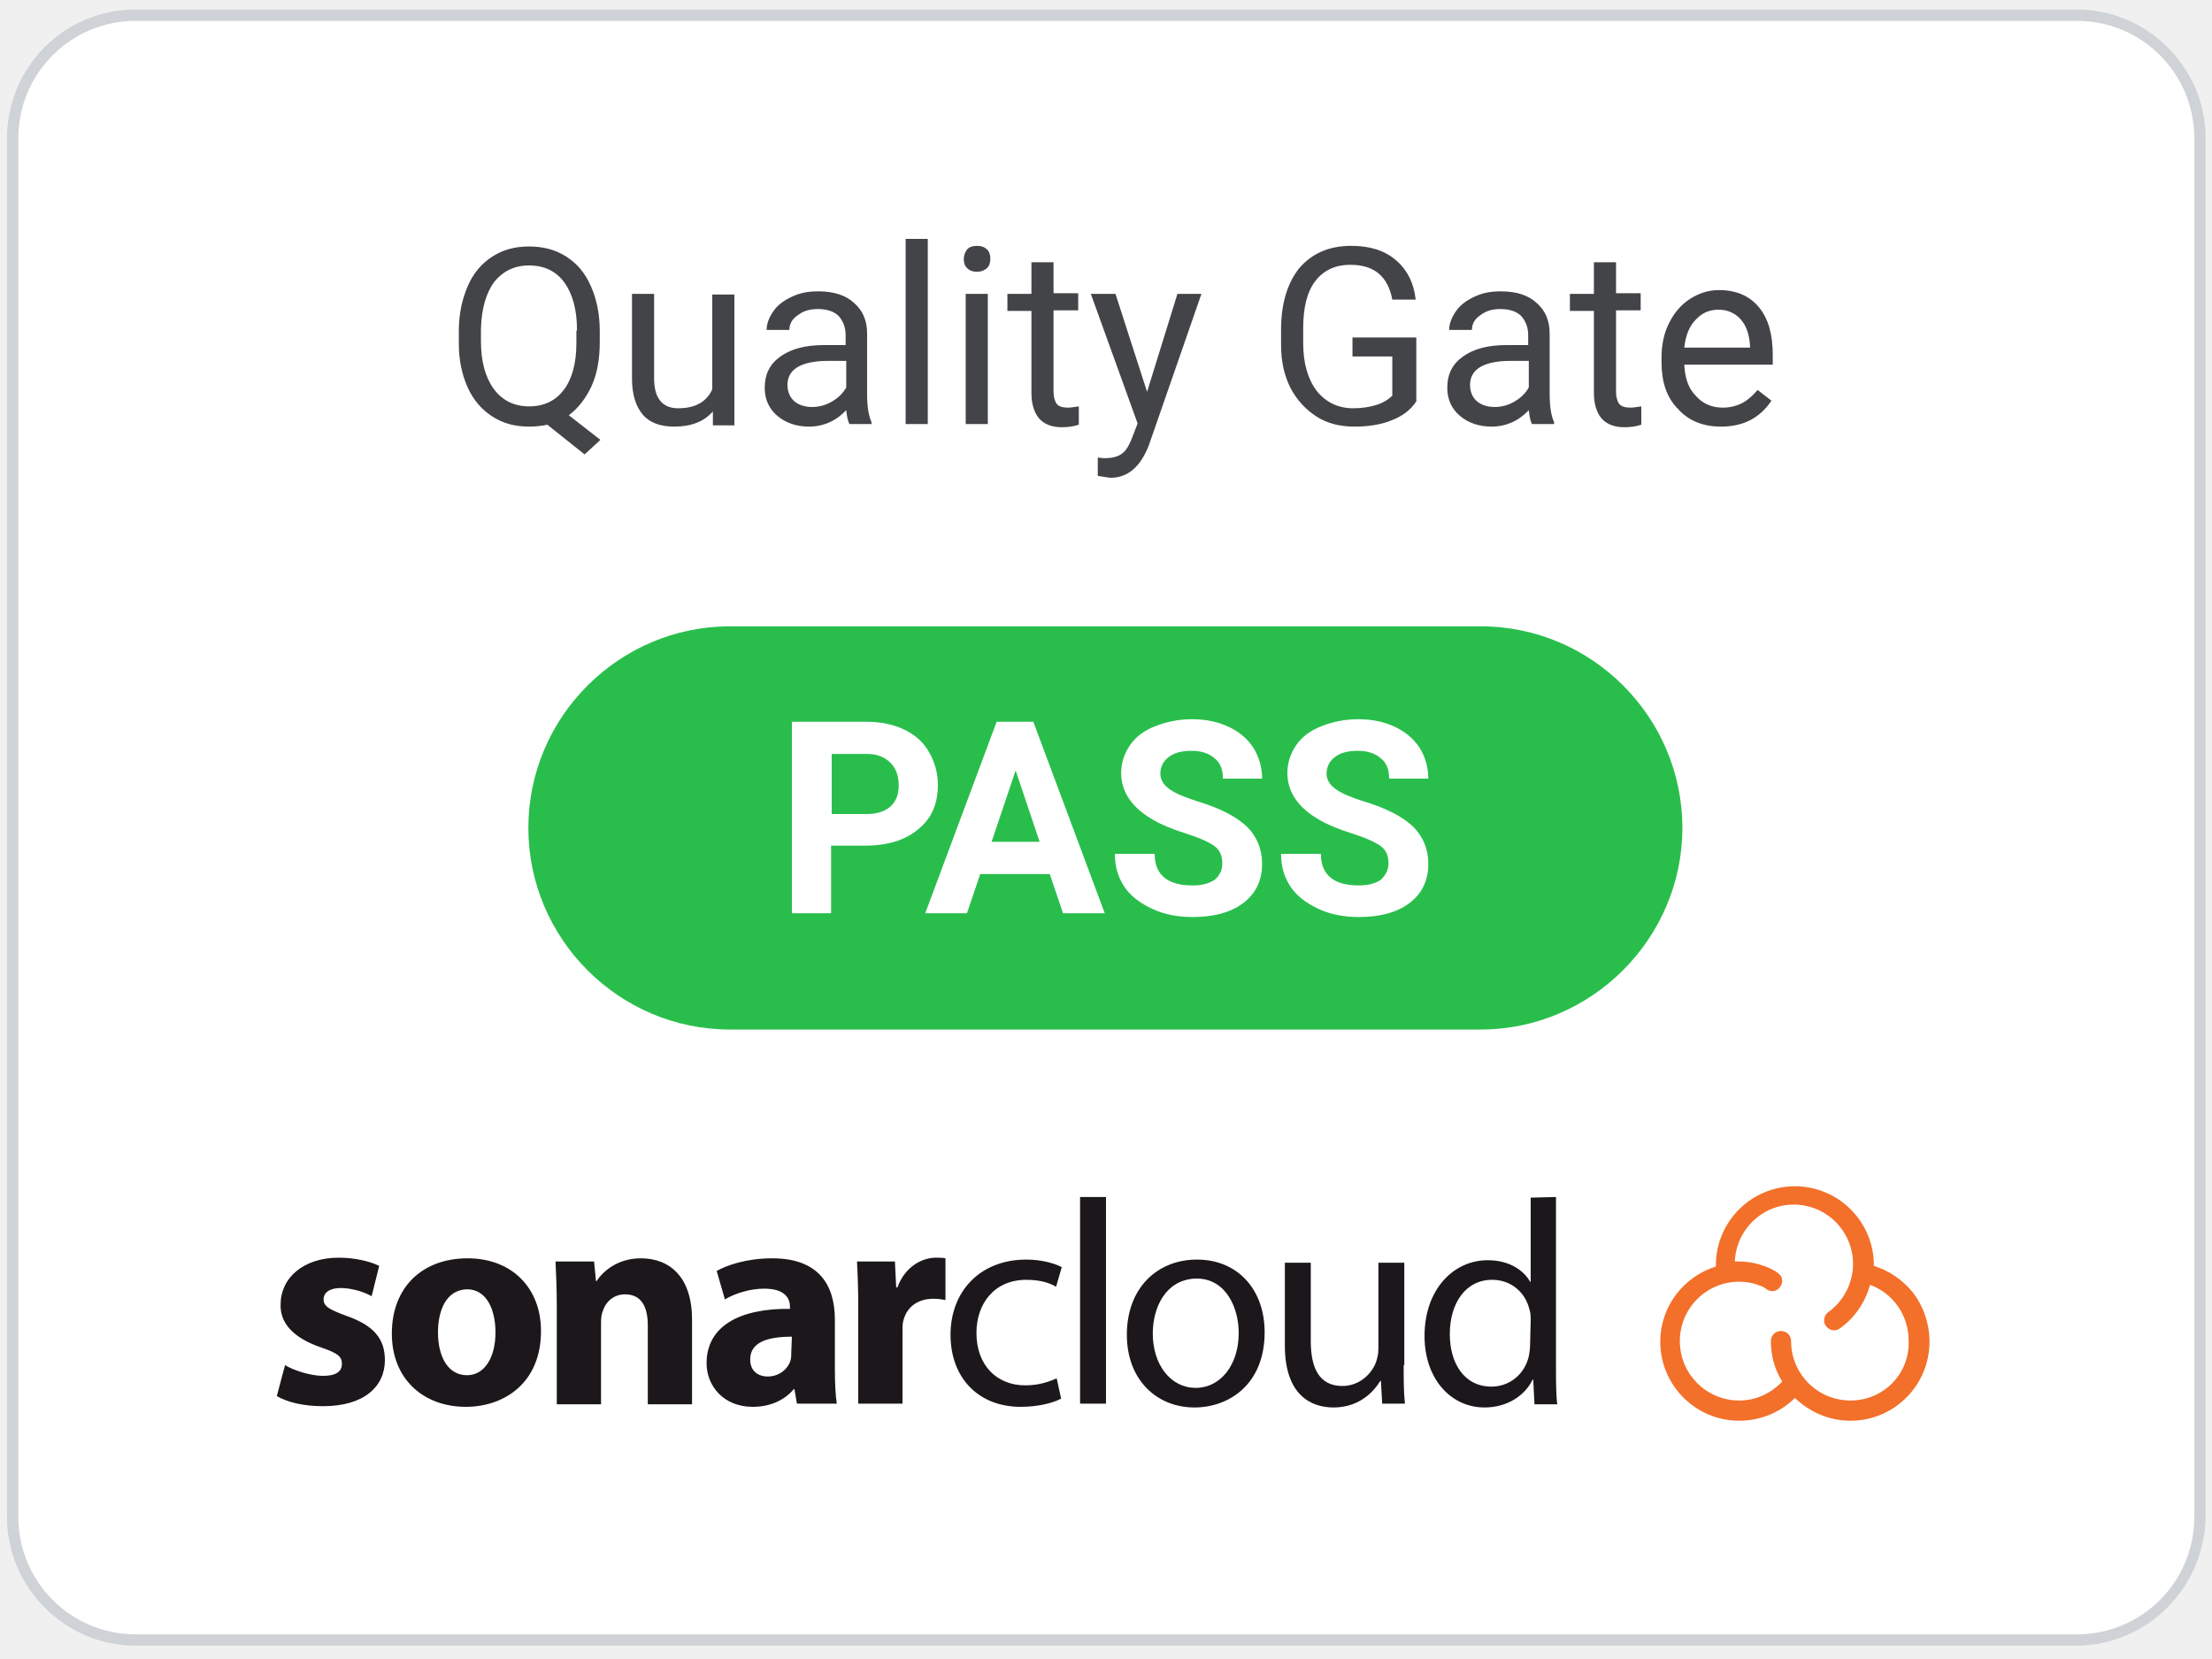
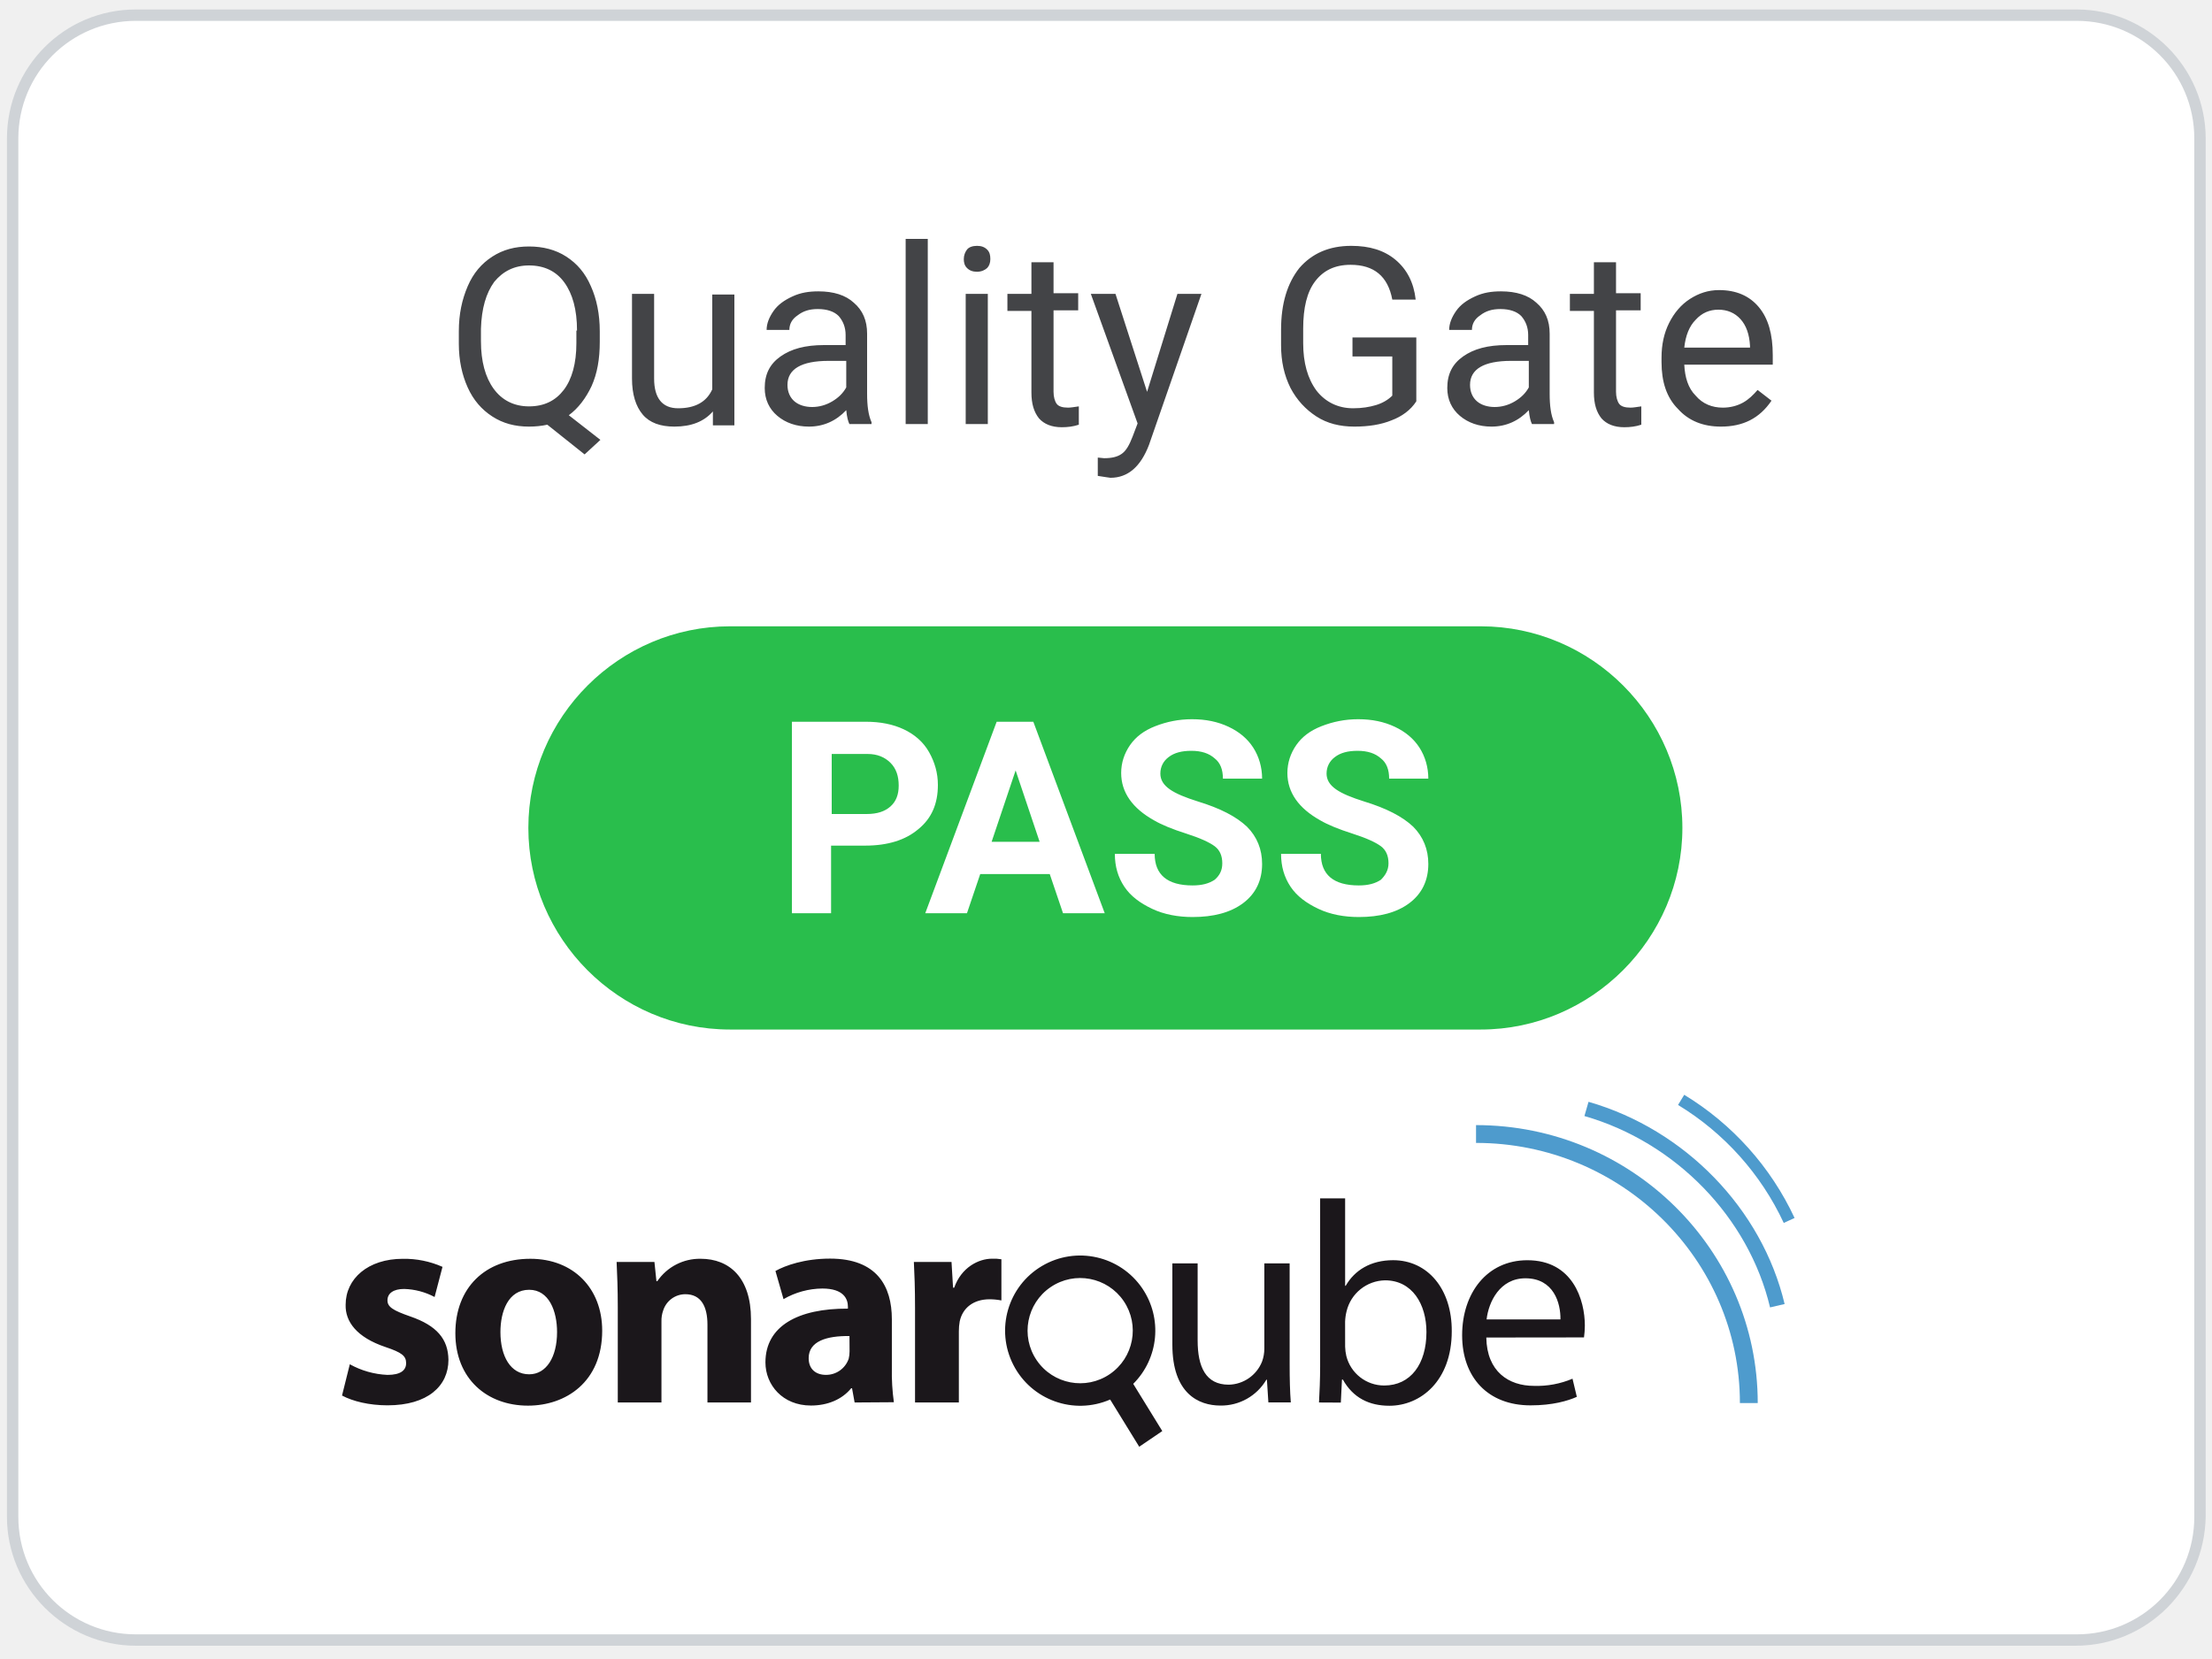
- <svg xmlns="http://www.w3.org/2000/svg" viewBox="0 0 350 262.5" width="128px" height="96px">
+ <svg xmlns="http://www.w3.org/2000/svg" viewBox="0 0 350 262.5" width="128" height="96">
  <path fill="#fff" d="M328.4 259.5H21.5C10.9 259.5 2 250.8 2 240V21.9C2 11.3 10.7 2.4 21.5 2.4h307.1c10.6 0 19.5 8.7 19.5 19.5V240c-.2 10.8-8.8 19.5-19.7 19.5z" />
  <path fill="#cfd3d7" d="M328.4 260.4H21.5c-11.2 0-20.4-9.2-20.4-20.4V21.9c0-11.2 9-20.4 20.4-20.4h307.1c11.2 0 20.4 9.2 20.4 20.4V240c-.2 11.2-9.2 20.4-20.6 20.4zM21.5 3.3c-10.3 0-18.6 8.3-18.6 18.6V240c0 10.3 8.3 18.6 18.6 18.6h307.1c10.3 0 18.6-8.3 18.6-18.6V21.9c0-10.3-8.3-18.6-18.6-18.6H21.5z" />
-   <path fill="#434447" d="M94.9 54.1c0 2.7-.4 5-1.3 7-.9 1.9-2.1 3.5-3.6 4.6l5 3.9-2.5 2.3-5.9-4.7c-.9.2-1.9.3-2.9.3-2.2 0-4.1-.5-5.8-1.6-1.7-1.1-3-2.6-3.9-4.6-.9-2-1.4-4.3-1.4-6.9v-2c0-2.7.5-5 1.4-7.1.9-2.1 2.2-3.6 3.9-4.7s3.6-1.6 5.8-1.6c2.2 0 4.2.5 5.9 1.6 1.7 1.1 3 2.6 3.9 4.7.9 2 1.4 4.4 1.4 7.1v1.7zm-3.6-1.8c0-3.3-.7-5.8-2-7.6-1.3-1.8-3.2-2.7-5.6-2.7-2.3 0-4.1.9-5.5 2.6-1.3 1.8-2 4.2-2.1 7.4v2c0 3.2.7 5.7 2 7.5 1.3 1.8 3.2 2.8 5.6 2.8s4.2-.9 5.5-2.6c1.3-1.7 2-4.2 2-7.4v-2zM112.8 65.1c-1.4 1.6-3.4 2.4-6.1 2.4-2.2 0-3.9-.6-5-1.9s-1.7-3.2-1.7-5.7V46.5h3.5v13.4c0 3.1 1.3 4.7 3.8 4.7 2.7 0 4.5-1 5.4-3v-15h3.5v20.7h-3.4v-2.2zM134.4 67.1c-.2-.4-.4-1.1-.5-2.2-1.6 1.7-3.6 2.6-5.9 2.6-2 0-3.7-.6-5-1.7s-2-2.6-2-4.4c0-2.2.8-3.8 2.5-5s3.9-1.8 6.9-1.8h3.4V53c0-1.2-.4-2.2-1.1-3-.7-.7-1.8-1.1-3.3-1.1-1.3 0-2.3.3-3.2 1-.9.6-1.3 1.4-1.3 2.3h-3.6c0-1 .4-2 1.1-3 .7-1 1.7-1.7 3-2.3 1.3-.6 2.6-.8 4.1-.8 2.4 0 4.3.6 5.6 1.8 1.4 1.2 2.1 2.8 2.1 4.9v9.5c0 1.9.2 3.4.7 4.5v.3h-3.5zm-5.9-2.7c1.1 0 2.2-.3 3.2-.9 1-.6 1.7-1.3 2.2-2.2v-4.2h-2.8c-4.3 0-6.5 1.3-6.5 3.8 0 1.1.4 2 1.1 2.6.7.6 1.7.9 2.8.9zM146.8 67.1h-3.5V37.8h3.5v29.3zM152.5 41c0-.6.2-1.1.5-1.5s.9-.6 1.6-.6 1.2.2 1.6.6.5.9.5 1.5-.2 1.1-.5 1.4-.9.6-1.6.6-1.2-.2-1.6-.6-.5-.9-.5-1.4zm3.8 26.1h-3.5V46.5h3.5v20.6zM166.7 41.4v5h3.9v2.7h-3.9V62c0 .8.2 1.5.5 1.9.3.4.9.6 1.8.6.4 0 1-.1 1.7-.2v2.9c-.9.3-1.8.4-2.7.4-1.6 0-2.8-.5-3.6-1.4-.8-1-1.2-2.3-1.2-4.1V49.2h-3.8v-2.7h3.8v-5h3.5zM181.5 62l4.8-15.5h3.8l-8.3 23.9c-1.3 3.4-3.3 5.2-6.1 5.2l-.7-.1-1.3-.2v-2.9l1 .1c1.2 0 2.1-.2 2.8-.7s1.2-1.4 1.7-2.7l.8-2.1-7.4-20.5h3.9l5 15.5zM224.1 63.5c-.9 1.4-2.3 2.4-3.9 3-1.7.7-3.7 1-5.9 1-2.3 0-4.3-.5-6-1.6s-3.1-2.6-4.1-4.5c-1-2-1.5-4.2-1.5-6.8v-2.4c0-4.2 1-7.4 2.9-9.8 2-2.3 4.7-3.5 8.2-3.5 2.9 0 5.2.7 7 2.2 1.8 1.5 2.9 3.6 3.2 6.3h-3.7c-.7-3.7-2.9-5.5-6.6-5.5-2.5 0-4.3.9-5.6 2.6-1.3 1.7-1.9 4.2-1.9 7.5v2.3c0 3.1.7 5.6 2.1 7.5 1.4 1.8 3.4 2.8 5.8 2.8 1.4 0 2.6-.2 3.6-.5s1.9-.8 2.6-1.5v-6.2H214v-3h10.1v10.1zM242.4 67.1c-.2-.4-.4-1.1-.5-2.2-1.6 1.7-3.6 2.6-5.9 2.6-2 0-3.7-.6-5-1.7s-2-2.6-2-4.4c0-2.2.8-3.8 2.5-5s3.9-1.8 6.9-1.8h3.4V53c0-1.2-.4-2.2-1.1-3-.7-.7-1.8-1.1-3.3-1.1-1.3 0-2.3.3-3.2 1-.9.6-1.3 1.4-1.3 2.3h-3.6c0-1 .4-2 1.1-3 .7-1 1.7-1.7 3-2.3 1.3-.6 2.6-.8 4.1-.8 2.4 0 4.3.6 5.6 1.8 1.4 1.2 2.1 2.8 2.1 4.9v9.5c0 1.9.2 3.4.7 4.5v.3h-3.5zm-5.9-2.7c1.1 0 2.2-.3 3.2-.9 1-.6 1.7-1.3 2.2-2.2v-4.2h-2.8c-4.3 0-6.5 1.3-6.5 3.8 0 1.1.4 2 1.1 2.6.7.6 1.7.9 2.8.9zM255.7 41.4v5h3.9v2.7h-3.9V62c0 .8.2 1.5.5 1.9.3.4.9.6 1.8.6.4 0 1-.1 1.7-.2v2.9c-.9.3-1.8.4-2.7.4-1.6 0-2.8-.5-3.6-1.4-.8-1-1.2-2.3-1.2-4.1V49.2h-3.8v-2.7h3.8v-5h3.5zM272.3 67.5c-2.8 0-5.1-.9-6.8-2.8-1.8-1.8-2.6-4.3-2.6-7.4v-.7c0-2.1.4-3.9 1.2-5.5.8-1.6 1.9-2.9 3.3-3.8 1.4-.9 2.9-1.4 4.6-1.4 2.7 0 4.8.9 6.3 2.7 1.5 1.8 2.2 4.3 2.2 7.6v1.5h-14c.1 2 .6 3.7 1.8 4.9 1.1 1.3 2.6 1.9 4.3 1.9 1.2 0 2.3-.3 3.2-.8.9-.5 1.6-1.2 2.3-2l2.2 1.7c-1.9 2.8-4.5 4.1-8 4.1zm-.4-18.5c-1.4 0-2.6.5-3.6 1.6-1 1-1.6 2.5-1.8 4.4h10.4v-.3c-.1-1.8-.6-3.2-1.5-4.2s-2.1-1.5-3.5-1.5z" />
-   <g>
-     <path fill="#29be4c" d="M234.3 162.9H115.5c-17.6 0-31.9-14.4-31.9-31.9 0-17.6 14.4-31.9 31.9-31.9h118.8c17.6 0 31.9 14.4 31.9 31.9s-14.4 31.9-31.9 31.9z" />
-     <path fill="#fff" d="M131.5 133.8v10.7h-6.2v-30.3H137c2.3 0 4.3.4 6 1.2s3.1 2 4 3.6 1.4 3.3 1.4 5.2c0 3-1 5.3-3.1 7-2 1.7-4.8 2.6-8.4 2.6h-5.4zm0-5h5.6c1.7 0 2.9-.4 3.8-1.2.9-.8 1.3-1.9 1.3-3.3 0-1.5-.4-2.7-1.3-3.6-.9-.9-2.1-1.4-3.6-1.4h-5.7v9.5zM166.1 138.3h-11l-2.1 6.2h-6.6l11.3-30.3h5.8l11.3 30.3h-6.6l-2.1-6.2zm-9.2-5.1h7.6l-3.8-11.3-3.8 11.3zM193.4 136.6c0-1.2-.4-2.1-1.2-2.7s-2.3-1.3-4.5-2-3.9-1.4-5.1-2.1c-3.4-1.9-5.2-4.4-5.2-7.5 0-1.6.5-3.1 1.4-4.4.9-1.3 2.2-2.3 4-3s3.7-1.1 5.8-1.1c2.2 0 4.1.4 5.8 1.2s3 1.9 3.9 3.3c.9 1.4 1.4 3.1 1.4 4.9h-6.2c0-1.4-.4-2.5-1.3-3.2-.9-.8-2.1-1.2-3.7-1.2-1.5 0-2.7.3-3.6 1-.8.6-1.3 1.5-1.3 2.6 0 1 .5 1.8 1.5 2.5s2.5 1.3 4.4 1.9c3.6 1.1 6.1 2.4 7.8 4 1.6 1.6 2.4 3.6 2.4 5.9 0 2.6-1 4.7-3 6.2s-4.7 2.2-8 2.2c-2.3 0-4.5-.4-6.4-1.3-1.9-.9-3.4-2-4.4-3.5-1-1.5-1.5-3.2-1.5-5.2h6.3c0 3.3 2 5 6 5 1.5 0 2.6-.3 3.5-.9.8-.7 1.2-1.5 1.2-2.6zM219.7 136.6c0-1.2-.4-2.1-1.2-2.7s-2.3-1.3-4.5-2-3.9-1.4-5.1-2.1c-3.4-1.9-5.2-4.4-5.2-7.5 0-1.6.5-3.1 1.4-4.4.9-1.3 2.2-2.3 4-3s3.7-1.1 5.8-1.1c2.2 0 4.1.4 5.8 1.2s3 1.9 3.9 3.3c.9 1.4 1.4 3.1 1.4 4.9h-6.2c0-1.4-.4-2.5-1.3-3.2-.9-.8-2.1-1.2-3.7-1.2-1.5 0-2.7.3-3.6 1-.8.6-1.3 1.5-1.3 2.6 0 1 .5 1.8 1.5 2.5s2.5 1.3 4.4 1.9c3.6 1.1 6.1 2.4 7.8 4 1.6 1.6 2.4 3.6 2.4 5.9 0 2.6-1 4.7-3 6.2s-4.7 2.2-8 2.2c-2.3 0-4.5-.4-6.4-1.3-1.9-.9-3.4-2-4.4-3.5-1-1.5-1.5-3.2-1.5-5.2h6.3c0 3.3 2 5 6 5 1.5 0 2.6-.3 3.5-.9.7-.7 1.2-1.5 1.2-2.6z" />
-   </g>
-   <g id="SonarCloud_Black">
-     <path fill="#f3702a" d="M302.5 204.3c-1.6-1.9-3.7-3.3-6-4v-.1c0-6.9-5.6-12.5-12.5-12.5s-12.5 5.6-12.5 12.5v.2c-5.1 1.6-8.8 6.3-8.8 11.9 0 6.9 5.6 12.5 12.5 12.5 3.3 0 6.5-1.3 8.8-3.6 2.3 2.2 5.4 3.6 8.8 3.6 6.9 0 12.5-5.6 12.5-12.5 0-2.9-1-5.8-2.8-8zm-9.7 17.3c-5.2 0-9.4-4.2-9.4-9.4 0-.9-.7-1.6-1.6-1.6s-1.6.7-1.6 1.6c0 2.3.6 4.5 1.8 6.4-1.8 1.9-4.2 3-6.8 3-5.2 0-9.4-4.2-9.4-9.4s4.2-9.4 9.4-9.4c1.1 0 2.2.2 3.2.6.4.1.9.4 1 .5.7.6 1.7.5 2.2-.2.6-.7.5-1.7-.2-2.2-.7-.6-1.8-1-2-1.1-1.4-.5-2.8-.8-4.3-.8h-.6c.2-5 4.3-9 9.3-9 5.2 0 9.4 4.2 9.4 9.4 0 3-1.5 5.9-3.9 7.6-.7.5-.9 1.5-.4 2.2.3.4.8.7 1.3.7.3 0 .6-.1.9-.3 2.4-1.7 4-4.1 4.8-6.9 3.6 1.3 6.1 4.8 6.1 8.8.2 5.3-4 9.5-9.2 9.5z" />
-     <path fill="#1b171b" d="M45.1 216c1.3.8 4 1.7 6 1.7 2.1 0 3-.7 3-1.9s-.7-1.7-3.3-2.6c-4.7-1.6-6.5-4.1-6.4-6.8 0-4.2 3.6-7.4 9.2-7.4 2.6 0 5 .6 6.4 1.3l-1.2 4.8c-1-.6-3-1.3-4.9-1.3-1.7 0-2.7.7-2.7 1.8s.9 1.6 3.6 2.6c4.3 1.5 6.1 3.6 6.1 7 0 4.2-3.3 7.3-9.8 7.3-3 0-5.6-.6-7.3-1.6l1.3-4.9zM85.6 210.6c0 8.3-5.9 12-11.9 12-6.6 0-11.7-4.3-11.7-11.6s4.8-11.9 12-11.9c7 0 11.6 4.7 11.6 11.5zm-16.3.2c0 3.9 1.6 6.8 4.6 6.8 2.7 0 4.5-2.7 4.5-6.8 0-3.4-1.3-6.8-4.5-6.8-3.4.1-4.6 3.5-4.6 6.8zM88.1 206.8c0-2.8-.1-5.2-.2-7.2H94l.3 3.1h.1c.9-1.4 3.2-3.6 7-3.6 4.6 0 8.1 3 8.1 9.7v13.4h-7v-12.5c0-2.9-1-4.9-3.6-4.9-1.9 0-3.1 1.3-3.5 2.6-.2.4-.3 1.1-.3 1.8v13h-7v-15.4zM126.1 222.1l-.4-2.3h-.1c-1.5 1.8-3.8 2.8-6.5 2.8-4.6 0-7.3-3.3-7.3-6.9 0-5.9 5.3-8.7 13.2-8.6v-.3c0-1.2-.6-2.9-4.1-2.9-2.3 0-4.7.8-6.2 1.7l-1.3-4.5c1.6-.9 4.7-2 8.8-2 7.5 0 9.9 4.4 9.9 9.7v7.8c0 2.2.1 4.2.3 5.5h-6.3zm-.8-10.6c-3.7 0-6.6.8-6.6 3.6 0 1.8 1.2 2.7 2.8 2.7 1.8 0 3.2-1.2 3.6-2.6.1-.4.1-.8.1-1.2l.1-2.5zM135.8 207c0-3.3-.1-5.5-.2-7.4h6l.2 4.1h.2c1.2-3.3 3.9-4.7 6.1-4.7.6 0 1 0 1.5.1v6.6c-.5-.1-1.1-.2-1.9-.2-2.6 0-4.3 1.4-4.8 3.6-.1.5-.1 1-.1 1.6v11.4h-7V207zM167.9 221.3c-1.1.6-3.4 1.3-6.4 1.3-6.7 0-11.1-4.6-11.1-11.4 0-6.9 4.7-11.9 12-11.9 2.4 0 4.5.6 5.6 1.2l-.9 3.1c-1-.6-2.5-1.1-4.7-1.1-5.1 0-7.9 3.8-7.9 8.4 0 5.2 3.3 8.3 7.7 8.3 2.3 0 3.8-.6 5-1.1l.7 3.2zM170.9 189.4h4.1v32.7h-4.1v-32.7zM200.1 210.8c0 8.3-5.7 11.9-11.1 11.9-6 0-10.7-4.4-10.7-11.5 0-7.5 4.9-11.9 11.1-11.9 6.4 0 10.7 4.7 10.7 11.5zm-17.7.2c0 4.9 2.8 8.6 6.8 8.6 3.9 0 6.8-3.6 6.8-8.7 0-3.8-1.9-8.6-6.7-8.6-4.8.1-6.9 4.5-6.9 8.7zM222.1 216c0 2.3 0 4.3.2 6.1h-3.6l-.2-3.6h-.1c-1.1 1.8-3.4 4.2-7.4 4.2-3.5 0-7.7-1.9-7.7-9.8v-13.1h4.1v12.4c0 4.2 1.3 7.1 5 7.1 2.7 0 4.6-1.9 5.3-3.7.2-.6.4-1.3.4-2.1v-13.7h4.1V216h-.1zM246.2 189.4v27c0 2 0 4.2.2 5.8h-3.6l-.2-3.9h-.1c-1.2 2.5-4 4.4-7.6 4.4-5.4 0-9.5-4.6-9.5-11.3 0-7.4 4.6-12 10-12 3.4 0 5.7 1.6 6.7 3.4h.1v-13.3l4-.1zm-4 19.5c0-.5 0-1.2-.2-1.7-.6-2.6-2.8-4.7-5.9-4.7-4.2 0-6.7 3.7-6.7 8.6 0 4.5 2.2 8.3 6.6 8.3 2.7 0 5.2-1.8 5.9-4.8.1-.6.2-1.1.2-1.8l.1-3.9z" />
+   <path fill="#434447" d="M94.9 54.1c0 2.7-.4 5-1.3 7-.9 1.9-2.1 3.5-3.6 4.6l5 3.9-2.5 2.3-5.9-4.7c-.9.2-1.9.3-2.9.3-2.2 0-4.1-.5-5.8-1.6-1.7-1.1-3-2.6-3.9-4.6-.9-2-1.4-4.3-1.4-6.9v-2c0-2.7.5-5 1.4-7.1.9-2.1 2.2-3.6 3.9-4.7s3.6-1.6 5.8-1.6c2.2 0 4.2.5 5.9 1.6 1.7 1.1 3 2.6 3.9 4.7.9 2 1.4 4.4 1.4 7.1v1.7zm-3.6-1.8c0-3.3-.7-5.8-2-7.6-1.3-1.8-3.2-2.7-5.6-2.7-2.3 0-4.1.9-5.5 2.6-1.3 1.8-2 4.2-2.1 7.4v2c0 3.2.7 5.7 2 7.5 1.3 1.8 3.2 2.8 5.6 2.8s4.2-.9 5.5-2.6c1.3-1.7 2-4.2 2-7.4v-2zm21.5 12.8c-1.4 1.6-3.4 2.4-6.1 2.4-2.2 0-3.9-.6-5-1.9s-1.7-3.2-1.7-5.7V46.5h3.5v13.4c0 3.1 1.3 4.7 3.8 4.7 2.7 0 4.5-1 5.4-3v-15h3.5v20.7h-3.4v-2.2zm21.6 2c-.2-.4-.4-1.1-.5-2.2-1.6 1.7-3.6 2.6-5.9 2.6-2 0-3.7-.6-5-1.7s-2-2.6-2-4.4c0-2.2.8-3.8 2.5-5s3.9-1.8 6.9-1.8h3.4V53c0-1.2-.4-2.2-1.1-3-.7-.7-1.8-1.1-3.3-1.1-1.3 0-2.3.3-3.2 1-.9.6-1.3 1.4-1.3 2.3h-3.6c0-1 .4-2 1.1-3 .7-1 1.7-1.7 3-2.3 1.3-.6 2.6-.8 4.1-.8 2.4 0 4.3.6 5.6 1.8 1.4 1.2 2.1 2.8 2.1 4.9v9.5c0 1.9.2 3.4.7 4.5v.3h-3.5zm-5.9-2.7c1.1 0 2.2-.3 3.2-.9 1-.6 1.7-1.3 2.2-2.2v-4.2h-2.8c-4.3 0-6.5 1.3-6.5 3.8 0 1.1.4 2 1.1 2.6.7.6 1.7.9 2.8.9zm18.3 2.7h-3.5V37.8h3.5v29.3zm5.7-26.1c0-.6.2-1.1.5-1.5s.9-.6 1.6-.6 1.2.2 1.6.6.5.9.5 1.5-.2 1.1-.5 1.4-.9.6-1.6.6-1.2-.2-1.6-.6-.5-.9-.5-1.4zm3.8 26.1h-3.5V46.5h3.5v20.6zm10.4-25.7v5h3.9v2.7h-3.9V62c0 .8.2 1.5.5 1.9.3.4.9.6 1.8.6.4 0 1-.1 1.7-.2v2.9c-.9.3-1.8.4-2.7.4-1.6 0-2.8-.5-3.6-1.4-.8-1-1.2-2.3-1.2-4.1V49.2h-3.8v-2.7h3.8v-5h3.5zM181.5 62l4.8-15.5h3.8l-8.3 23.9c-1.3 3.4-3.3 5.2-6.1 5.2l-.7-.1-1.3-.2v-2.9l1 .1c1.2 0 2.1-.2 2.8-.7s1.2-1.4 1.7-2.7l.8-2.1-7.4-20.5h3.9l5 15.5zm42.6 1.5c-.9 1.4-2.3 2.4-3.9 3-1.7.7-3.7 1-5.9 1-2.3 0-4.3-.5-6-1.6s-3.1-2.6-4.1-4.5c-1-2-1.5-4.2-1.5-6.8v-2.4c0-4.2 1-7.4 2.9-9.8 2-2.3 4.7-3.5 8.2-3.5 2.9 0 5.2.7 7 2.2 1.8 1.5 2.9 3.6 3.2 6.3h-3.7c-.7-3.7-2.9-5.5-6.6-5.5-2.5 0-4.3.9-5.6 2.6-1.3 1.7-1.9 4.2-1.9 7.5v2.3c0 3.1.7 5.6 2.1 7.5 1.4 1.8 3.4 2.8 5.8 2.8 1.4 0 2.6-.2 3.6-.5s1.9-.8 2.6-1.5v-6.2H214v-3h10.1v10.1zm18.3 3.6c-.2-.4-.4-1.1-.5-2.2-1.6 1.7-3.6 2.6-5.9 2.6-2 0-3.7-.6-5-1.7s-2-2.6-2-4.4c0-2.2.8-3.8 2.5-5s3.9-1.8 6.9-1.8h3.4V53c0-1.2-.4-2.2-1.1-3-.7-.7-1.8-1.1-3.3-1.1-1.3 0-2.3.3-3.2 1-.9.6-1.3 1.4-1.3 2.3h-3.6c0-1 .4-2 1.1-3 .7-1 1.7-1.7 3-2.3 1.3-.6 2.6-.8 4.1-.8 2.4 0 4.3.6 5.6 1.8 1.4 1.2 2.1 2.8 2.1 4.9v9.5c0 1.9.2 3.4.7 4.5v.3h-3.5zm-5.9-2.7c1.1 0 2.2-.3 3.2-.9 1-.6 1.7-1.3 2.2-2.2v-4.2h-2.8c-4.3 0-6.5 1.3-6.5 3.8 0 1.1.4 2 1.1 2.6.7.6 1.7.9 2.8.9zm19.2-23v5h3.9v2.7h-3.9V62c0 .8.2 1.5.5 1.9.3.4.9.6 1.8.6.4 0 1-.1 1.7-.2v2.9c-.9.3-1.8.4-2.7.4-1.6 0-2.8-.5-3.6-1.4-.8-1-1.2-2.3-1.2-4.1V49.2h-3.8v-2.7h3.8v-5h3.5zm16.6 26.1c-2.8 0-5.1-.9-6.8-2.8-1.8-1.8-2.6-4.3-2.6-7.4v-.7c0-2.1.4-3.9 1.2-5.5.8-1.6 1.9-2.9 3.3-3.8 1.4-.9 2.9-1.4 4.6-1.4 2.7 0 4.8.9 6.3 2.7 1.5 1.8 2.2 4.3 2.2 7.6v1.5h-14c.1 2 .6 3.7 1.8 4.9 1.1 1.3 2.6 1.9 4.3 1.9 1.2 0 2.3-.3 3.2-.8.9-.5 1.6-1.2 2.3-2l2.2 1.7c-1.9 2.8-4.5 4.1-8 4.1zm-.4-18.5c-1.4 0-2.6.5-3.6 1.6-1 1-1.6 2.5-1.8 4.4h10.4v-.3c-.1-1.8-.6-3.2-1.5-4.2s-2.1-1.5-3.5-1.5z" />
+   <path fill="#29be4c" d="M234.3 162.9H115.5c-17.6 0-31.9-14.4-31.9-31.9 0-17.6 14.4-31.9 31.9-31.9h118.8c17.6 0 31.9 14.4 31.9 31.9s-14.4 31.9-31.9 31.9z" />
+   <path fill="#fff" d="M131.5 133.8v10.7h-6.2v-30.3H137c2.3 0 4.3.4 6 1.2s3.1 2 4 3.6 1.4 3.3 1.4 5.2c0 3-1 5.3-3.1 7-2 1.7-4.8 2.6-8.4 2.6h-5.4zm0-5h5.6c1.7 0 2.9-.4 3.8-1.2.9-.8 1.3-1.9 1.3-3.3 0-1.5-.4-2.7-1.3-3.6-.9-.9-2.1-1.4-3.6-1.4h-5.7v9.5zm34.6 9.5h-11l-2.1 6.2h-6.6l11.3-30.3h5.8l11.3 30.3h-6.6l-2.1-6.2zm-9.2-5.1h7.6l-3.8-11.3-3.8 11.3zm36.5 3.4c0-1.2-.4-2.1-1.2-2.7s-2.3-1.3-4.5-2-3.9-1.4-5.1-2.1c-3.4-1.9-5.2-4.4-5.2-7.5 0-1.6.5-3.1 1.4-4.4.9-1.3 2.2-2.3 4-3s3.7-1.1 5.8-1.1c2.2 0 4.1.4 5.8 1.2s3 1.9 3.9 3.3c.9 1.4 1.4 3.1 1.4 4.9h-6.2c0-1.4-.4-2.5-1.3-3.2-.9-.8-2.1-1.2-3.7-1.2-1.5 0-2.7.3-3.6 1-.8.6-1.3 1.5-1.3 2.6 0 1 .5 1.8 1.5 2.5s2.5 1.3 4.4 1.9c3.6 1.1 6.1 2.4 7.8 4 1.6 1.6 2.4 3.6 2.4 5.9 0 2.6-1 4.7-3 6.2s-4.7 2.2-8 2.2c-2.3 0-4.5-.4-6.4-1.3-1.9-.9-3.4-2-4.4-3.5-1-1.5-1.5-3.2-1.5-5.2h6.3c0 3.3 2 5 6 5 1.5 0 2.6-.3 3.5-.9.8-.7 1.2-1.5 1.2-2.6zm26.3 0c0-1.2-.4-2.1-1.2-2.7s-2.3-1.3-4.5-2-3.9-1.4-5.1-2.1c-3.4-1.9-5.2-4.4-5.2-7.5 0-1.6.5-3.1 1.4-4.4.9-1.3 2.2-2.3 4-3s3.7-1.1 5.8-1.1c2.2 0 4.1.4 5.8 1.2s3 1.9 3.9 3.3c.9 1.4 1.4 3.1 1.4 4.9h-6.2c0-1.4-.4-2.5-1.3-3.2-.9-.8-2.1-1.2-3.7-1.2-1.5 0-2.7.3-3.6 1-.8.6-1.3 1.5-1.3 2.6 0 1 .5 1.8 1.5 2.5s2.5 1.3 4.4 1.9c3.6 1.1 6.1 2.4 7.8 4 1.6 1.6 2.4 3.6 2.4 5.9 0 2.6-1 4.7-3 6.2s-4.7 2.2-8 2.2c-2.3 0-4.5-.4-6.4-1.3-1.9-.9-3.4-2-4.4-3.5-1-1.5-1.5-3.2-1.5-5.2h6.3c0 3.3 2 5 6 5 1.5 0 2.6-.3 3.5-.9.7-.7 1.2-1.5 1.2-2.6z" />
+   <path fill="#1b171b" d="M55.35 215.864a13.464 13.464 0 0 0 5.954 1.683c2.092 0 2.956-.729 2.956-1.863s-.679-1.683-3.271-2.547c-4.595-1.548-6.368-4.05-6.3-6.683 0-4.14 3.55-7.276 9.05-7.276a14.882 14.882 0 0 1 6.277 1.274l-1.251 4.77a10.908 10.908 0 0 0-4.815-1.274c-1.683 0-2.642.68-2.642 1.8 0 1.049.869 1.593 3.6 2.547 4.23 1.454 6.003 3.6 6.048 6.867 0 4.135-3.271 7.2-9.639 7.2-2.911 0-5.499-.639-7.2-1.548zM95.284 210.54c0 8.141-5.774 11.872-11.737 11.872-6.497.004-11.497-4.262-11.497-11.462s4.725-11.776 11.867-11.776c6.821 0 11.366 4.684 11.366 11.367zm-16.102.23c0 3.82 1.594 6.683 4.55 6.683 2.7 0 4.41-2.7 4.41-6.683 0-3.321-1.274-6.691-4.41-6.691-3.316.004-4.55 3.415-4.55 6.691zM97.75 206.77c0-2.773-.09-5.14-.185-7.093h5.985l.315 3.042h.14a8.136 8.136 0 0 1 6.862-3.546c4.55 0 7.96 2.997 7.96 9.55v13.189h-6.889V209.6c0-2.867-.999-4.82-3.501-4.82a3.681 3.681 0 0 0-3.501 2.57 4.684 4.684 0 0 0-.275 1.728v12.83H97.75zM135.226 221.912l-.41-2.25h-.135c-1.454 1.778-3.735 2.732-6.368 2.732-4.5 0-7.2-3.281-7.2-6.822 0-5.774 5.185-8.55 13.05-8.51v-.315c0-1.183-.639-2.867-4.05-2.867a12.51 12.51 0 0 0-6.138 1.679l-1.278-4.455c1.548-.868 4.595-1.957 8.64-1.957 7.416 0 9.779 4.365 9.779 9.594v7.73a34.164 34.164 0 0 0 .32 5.4zm-.815-10.512c-3.636-.045-6.457.824-6.457 3.501 0 1.778 1.183 2.642 2.731 2.642a3.776 3.776 0 0 0 3.6-2.547 4.891 4.891 0 0 0 .14-1.184zM144.784 206.994c0-3.271-.09-5.4-.185-7.317h5.958l.243 4.073h.18c1.138-3.227 3.865-4.59 6.003-4.59a7.452 7.452 0 0 1 1.467.09v6.516a9.819 9.819 0 0 0-1.863-.184c-2.547 0-4.275 1.35-4.734 3.5a8.523 8.523 0 0 0-.135 1.548v11.282h-6.934zM204.058 215.9c0 2.25.045 4.275.184 6.003h-3.55l-.23-3.6h-.085a8.293 8.293 0 0 1-7.277 4.095c-3.456 0-7.6-1.908-7.6-9.639v-12.861h4v12.19c0 4.181 1.273 7.007 4.914 7.007a5.796 5.796 0 0 0 5.274-3.645 5.918 5.918 0 0 0 .364-2.047v-13.5h4.005zM208.702 221.912c.09-1.503.18-3.735.18-5.688V189.62h3.955v13.828h.09c1.409-2.457 3.956-4.05 7.506-4.05 5.454 0 9.32 4.55 9.275 11.25 0 7.871-4.95 11.781-9.864 11.781-3.186 0-5.729-1.228-7.367-4.14h-.14l-.18 3.641zm4.135-8.825a7.416 7.416 0 0 0 .185 1.454 6.17 6.17 0 0 0 5.998 4.684c4.19 0 6.683-3.41 6.683-8.455 0-4.41-2.25-8.186-6.548-8.186a6.377 6.377 0 0 0-6.093 4.91 7.861 7.861 0 0 0-.23 1.638zM235.175 211.634c.086 5.4 3.546 7.65 7.546 7.65a14.508 14.508 0 0 0 6.094-1.134l.684 2.867c-1.409.634-3.821 1.35-7.322 1.35-6.777 0-10.827-4.455-10.827-11.093s3.91-11.871 10.323-11.871c7.2 0 9.095 6.3 9.095 10.35a15.152 15.152 0 0 1-.135 1.863zm11.732-2.866c.045-2.547-1.04-6.507-5.544-6.507-4.05 0-5.823 3.735-6.143 6.507zM180.748 203.863a11.885 11.885 0 1 0-5.09 17.581l4.599 7.47 3.65-2.48-4.6-7.47a11.889 11.889 0 0 0 1.44-15.101m-5.152 13.567a8.325 8.325 0 1 1 2.205-11.565 8.334 8.334 0 0 1-2.205 11.565" />
+   <g fill="#4e9bcd">
+     <path d="M278.123 222.006h-2.821c0-22.698-18.73-41.166-41.752-41.166v-2.817c24.58 0 44.573 19.728 44.573 43.983z" />
+     <path d="M280.072 206.869c-3.384-14.243-14.922-26.127-29.372-30.281l.648-2.25c15.268 4.383 27.45 16.943 31.028 31.995zM282.24 193.504a43.2 43.2 0 0 0-16.726-18.671l.977-1.607a45.108 45.108 0 0 1 17.46 19.49z" />
  </g>
</svg>
